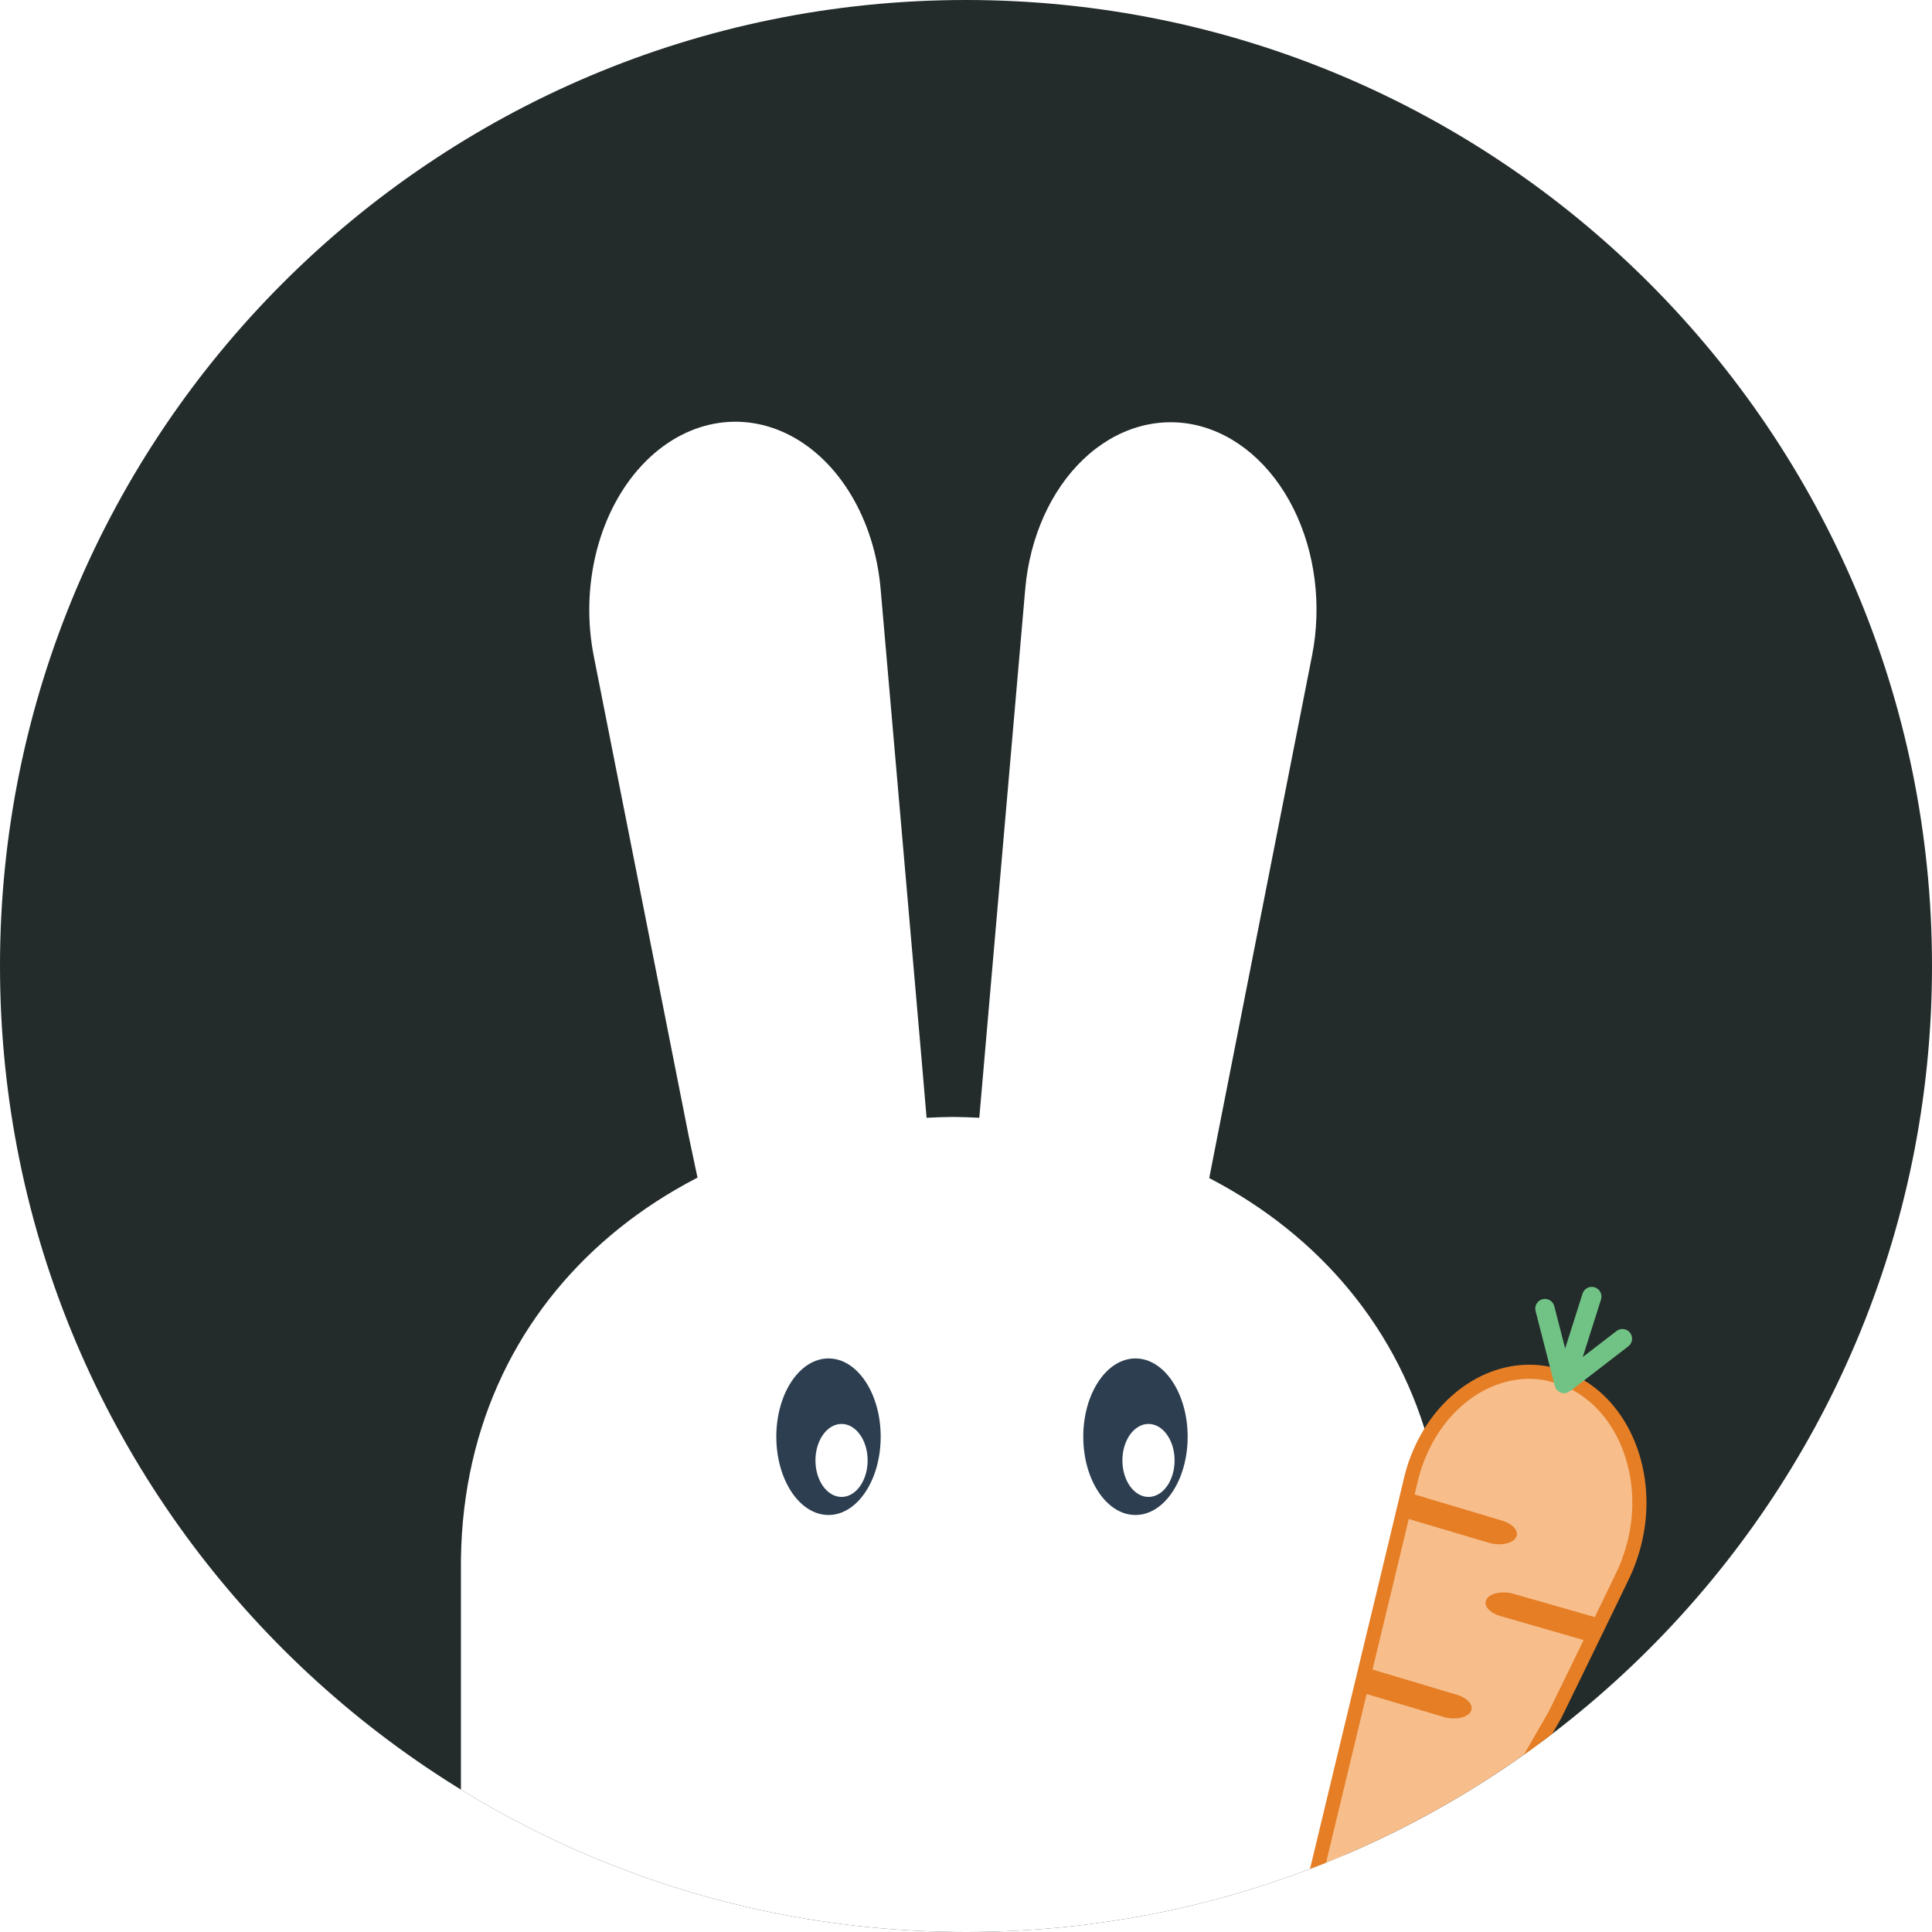
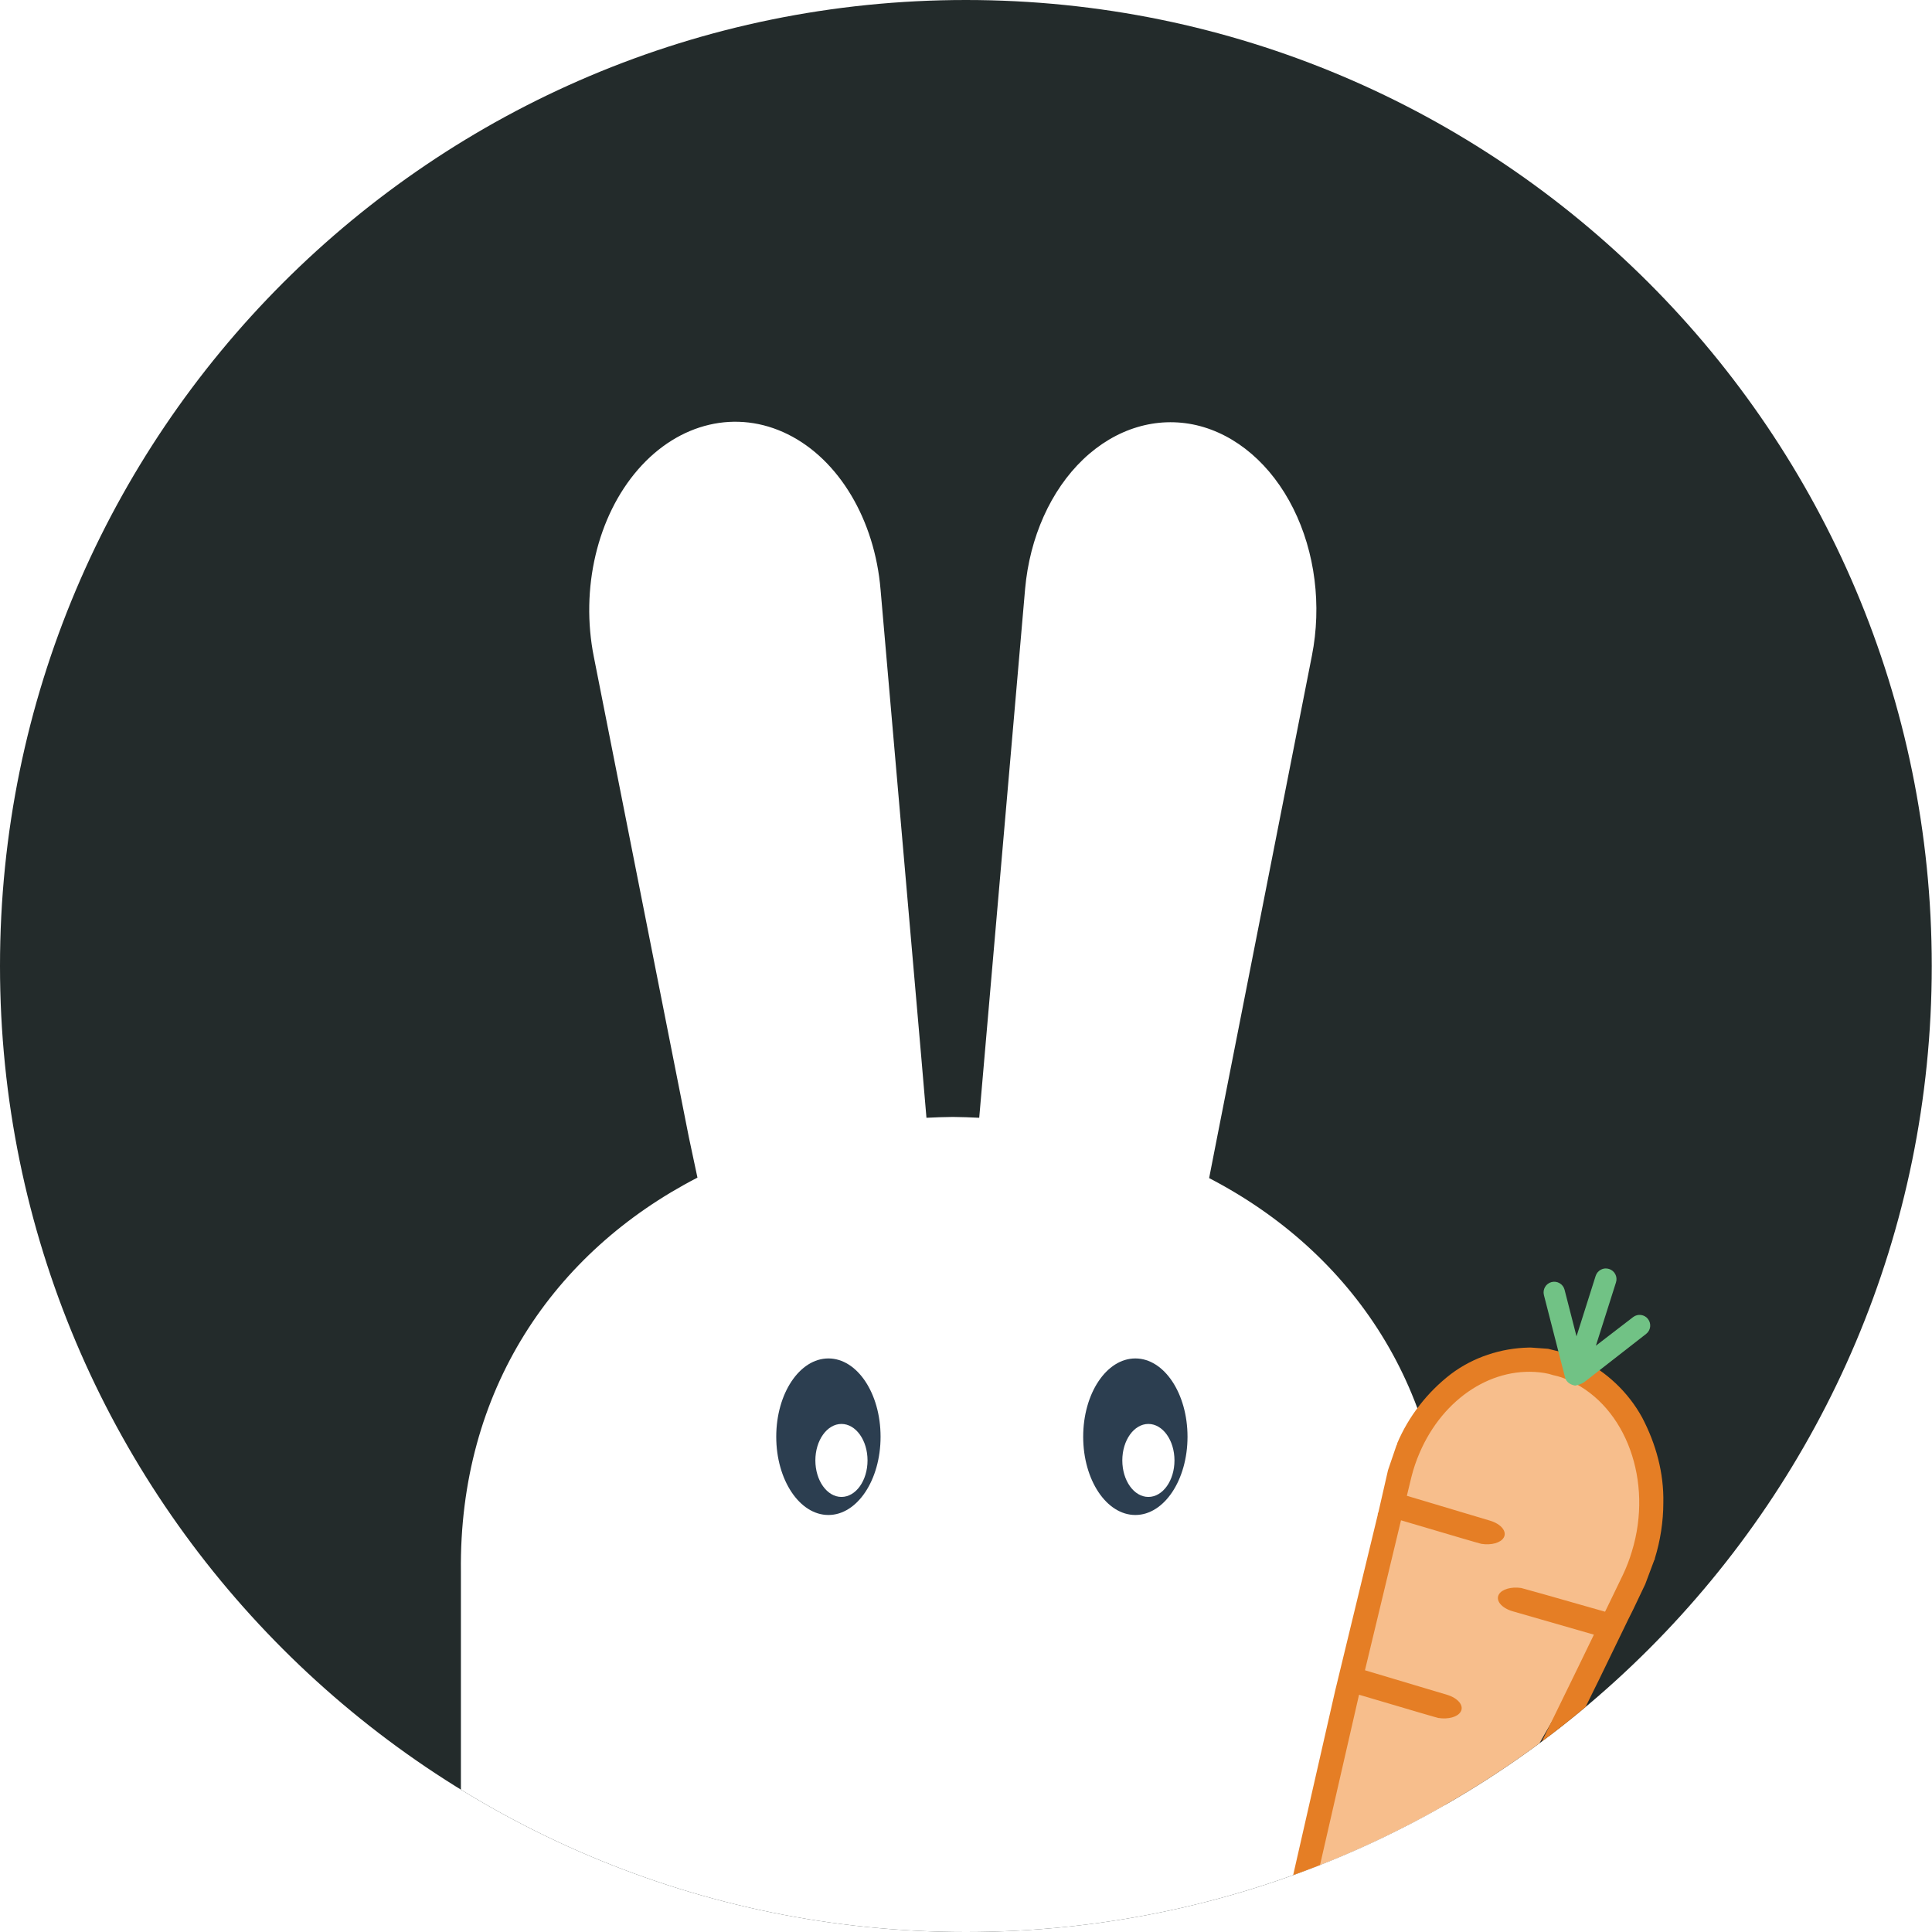
- <svg xmlns="http://www.w3.org/2000/svg" style="isolation:isolate" viewBox="0 0 512 512" width="512pt" height="512pt">
+ <svg xmlns="http://www.w3.org/2000/svg" style="isolation:isolate" viewBox="0 0 32 32" width="32pt" height="32pt">
  <defs>
-     <clipPath id="_clipPath_VvBRB9tguSipnVBvznUXs68oOy4QWfMG">
-       <rect width="512" height="512" />
+     <clipPath id="_clipPath_crbQI6YvxIEZJYD85MfNiJAwfLCx4irN">
+       <rect width="32" height="32" />
    </clipPath>
  </defs>
-   <g clip-path="url(#_clipPath_VvBRB9tguSipnVBvznUXs68oOy4QWfMG)">
-     <circle vector-effect="non-scaling-stroke" cx="256" cy="256" r="256" fill="rgb(35,43,43)" />
-     <clipPath id="_clipPath_smJLvlD3Bj5YBE2gvqennhIjPVRdvnd0">
-       <circle vector-effect="non-scaling-stroke" cx="256" cy="256" r="256" fill="rgb(35,43,43)" />
+   <g clip-path="url(#_clipPath_crbQI6YvxIEZJYD85MfNiJAwfLCx4irN)">
+     <ellipse vector-effect="non-scaling-stroke" cx="15.998" cy="16" rx="15.998" ry="16" fill="rgb(35,43,43)" />
+     <clipPath id="_clipPath_ogMeg46LrKH9j0ZauJmbvcHs4xa8dKK3">
+       <ellipse vector-effect="non-scaling-stroke" cx="15.998" cy="16" rx="15.998" ry="16" fill="rgb(35,43,43)" />
    </clipPath>
-     <g clip-path="url(#_clipPath_smJLvlD3Bj5YBE2gvqennhIjPVRdvnd0)">
+     <g clip-path="url(#_clipPath_ogMeg46LrKH9j0ZauJmbvcHs4xa8dKK3)">
      <g>
-         <g>
-           <path d=" M 317.132 112.693 C 306.571 110.246 295.689 113.519 287.079 121.734 C 278.47 129.953 272.901 142.379 271.699 156.058 L 260.982 279.408 L 259.46 296.964 L 268.587 304.236 L 301.986 331.016 L 314.779 341.215 L 322.732 300.6 L 347.696 173.793 C 350.341 160.457 348.555 146.311 342.762 134.731 C 336.966 123.147 327.687 115.168 317.132 112.693 L 317.132 112.693 Z " fill="rgb(255,255,255)" />
-           <path d=" M 233.392 156.279 C 231.835 137.706 222.348 121.814 208.814 115.097 C 195.277 108.38 179.959 111.971 169.127 124.395 C 158.298 136.82 153.769 155.998 157.396 174.086 L 182.565 301.323 L 195 360 L 245.699 297.941 L 244.177 280.133 L 233.392 156.279 Z " fill="rgb(255,255,255)" />
-           <path d=" M 382.918 475.667 L 382.918 416.552 C 383.767 343.528 325.396 296.868 252.534 296 C 179.673 296.868 121.304 343.528 122.151 416.552 L 122.151 475.207 C 119.039 473.196 143.728 500.701 221 514 C 236.131 516.604 310.127 508.609 327 509 C 327 509 382.918 475.667 382.918 475.667 L 382.918 475.667 Z " fill="rgb(255,255,255)" />
-           <path d=" M 300.908 401.489 C 293.269 401.489 287.079 392.201 287.079 380.746 C 287.079 369.288 293.269 360 300.908 360 C 308.546 360 314.739 369.288 314.739 380.746 C 314.739 392.201 308.546 401.489 300.908 401.489 L 300.908 401.489 Z " fill="rgb(44,62,80)" />
-           <clipPath id="_clipPath_jLMn3RZd4DG7l2DRcHSM8hxXKRzuI76N">
-             <path d=" M 300.908 401.489 C 293.269 401.489 287.079 392.201 287.079 380.746 C 287.079 369.288 293.269 360 300.908 360 C 308.546 360 314.739 369.288 314.739 380.746 C 314.739 392.201 308.546 401.489 300.908 401.489 L 300.908 401.489 Z " fill="rgb(44,62,80)" />
-           </clipPath>
-           <g clip-path="url(#_clipPath_jLMn3RZd4DG7l2DRcHSM8hxXKRzuI76N)">
-             <path d=" M 311.278 387.031 C 311.278 392.373 308.184 396.705 304.365 396.705 C 300.546 396.705 297.448 392.373 297.448 387.031 C 297.448 381.689 300.546 377.357 304.365 377.357 C 308.184 377.357 311.278 381.689 311.278 387.031 Z " fill="rgb(255,255,255)" />
-           </g>
-           <path d=" M 219.561 401.489 C 211.922 401.489 205.732 392.201 205.732 380.746 C 205.732 369.288 211.922 360 219.561 360 C 227.2 360 233.392 369.288 233.392 380.746 C 233.392 392.201 227.2 401.489 219.561 401.489 L 219.561 401.489 Z " fill="rgb(44,62,80)" />
-           <clipPath id="_clipPath_CTjK8TdezNCxAXQjrRmxpWA8jKsEKefj">
-             <path d=" M 219.561 401.489 C 211.922 401.489 205.732 392.201 205.732 380.746 C 205.732 369.288 211.922 360 219.561 360 C 227.2 360 233.392 369.288 233.392 380.746 C 233.392 392.201 227.2 401.489 219.561 401.489 L 219.561 401.489 Z " fill="rgb(44,62,80)" />
-           </clipPath>
-           <g clip-path="url(#_clipPath_CTjK8TdezNCxAXQjrRmxpWA8jKsEKefj)">
-             <path d=" M 229.931 387.031 C 229.931 392.373 226.837 396.705 223.018 396.705 C 219.199 396.705 216.102 392.373 216.102 387.031 C 216.102 381.689 219.199 377.357 223.018 377.357 C 226.837 377.357 229.931 381.689 229.931 387.031 Z " fill="rgb(255,255,255)" />
-           </g>
-         </g>
-         <g>
-           <path d=" M 432.513 411.151 C 431.88 413.27 431.092 415.323 430.154 417.291 L 427.046 423.736 L 418.104 442.145 L 412.101 454.432 L 403.143 470 C 401.402 470.859 347 504 347 504 L 364.24 432.321 L 367.536 418.7 L 372.401 398.393 L 374.084 391.375 C 374.631 389.205 375.353 387.09 376.236 385.064 C 382.524 370.383 395.912 361.771 409.238 363.839 C 410.056 363.967 410.862 364.165 411.653 364.425 C 413.2 364.742 414.702 365.257 416.135 365.966 C 431.03 372.839 438.205 392.63 432.513 411.151 L 432.513 411.151 Z " fill="rgb(247,190,140)" vector-effect="non-scaling-stroke" stroke-width="5" stroke="rgb(229,126,37)" stroke-linejoin="miter" stroke-linecap="square" stroke-miterlimit="3" />
-           <path d=" M 415.16 369.133 L 415.16 369.133 L 415.16 369.133 L 415.16 369.133 C 414.927 369.193 414.689 369.22 414.449 369.213 C 413.306 369.18 412.323 368.395 412.039 367.289 L 406.938 347.424 C 406.586 346.053 407.413 344.656 408.784 344.304 C 410.154 343.952 411.552 344.778 411.904 346.149 L 414.782 357.357 L 419.392 342.824 C 419.82 341.472 421.263 340.722 422.615 341.149 C 423.967 341.577 424.717 343.02 424.289 344.372 L 419.451 359.619 L 428.425 352.708 C 429.548 351.869 431.137 352.087 431.992 353.197 C 432.847 354.307 432.652 355.898 431.554 356.77 L 416.212 368.584 Q 416.563 368.28 415.16 369.133 Z " fill="rgb(113,194,133)" />
-           <path d=" M 401.712 407.522 C 400.881 408.877 398.437 409.548 395.802 409.14 C 395.361 409.073 394.925 408.972 394.508 408.84 L 371.995 402.149 L 373.091 398.884 C 373.456 397.877 373.998 396.91 374.707 396 L 398.104 402.995 C 401.084 403.884 402.694 405.907 401.712 407.522 L 401.712 407.522 Z " fill="rgb(229,126,37)" />
-           <path d=" M 389.717 453.667 C 388.886 455.022 386.442 455.693 383.807 455.285 C 383.366 455.218 382.93 455.117 382.513 454.985 L 360 448.293 L 361.096 445.029 C 361.461 444.022 362.003 443.055 362.712 442.145 L 386.109 449.139 C 389.089 450.029 390.699 452.051 389.717 453.667 L 389.717 453.667 Z " fill="rgb(229,126,37)" />
-           <path d=" M 393.967 423.781 C 394.785 422.417 397.221 421.722 399.86 422.104 C 400.302 422.167 400.738 422.263 401.157 422.391 L 423.736 428.858 L 422.672 432.133 C 422.317 433.144 421.785 434.116 421.085 435.034 L 397.619 428.272 C 394.631 427.412 393 425.406 393.967 423.781 L 393.967 423.781 Z " fill="rgb(229,126,37)" />
-         </g>
+         <path d=" M 16.219 18.514 L 16.31 17.463 L 16.979 9.754 C 17.055 8.899 17.403 8.122 17.941 7.608 C 18.479 7.095 19.159 6.89 19.819 7.043 L 19.819 7.043 L 19.819 7.043 L 19.819 7.043 C 20.478 7.198 21.058 7.697 21.42 8.421 C 21.782 9.144 21.894 10.029 21.729 10.862 L 20.169 18.788 L 20.027 19.513 C 22.399 20.743 23.965 23.033 23.93 26.035 L 23.93 29.729 L 23.93 29.729 L 23.93 29.729 C 23.93 29.729 23.93 31.813 23.93 31.813 C 22.875 31.788 14.757 32.288 13.811 32.125 Q 8.982 31.294 7.634 29.7 L 7.634 26.035 C 7.599 23.026 9.172 20.734 11.552 19.505 L 11.409 18.833 L 9.836 10.88 C 9.61 9.75 9.893 8.551 10.569 7.775 C 11.246 6.998 12.204 6.774 13.05 7.194 C 13.895 7.613 14.488 8.607 14.585 9.767 L 14.585 9.767 L 14.585 9.767 L 15.259 17.508 L 15.345 18.514 C 15.49 18.506 15.635 18.502 15.782 18.5 C 15.928 18.502 16.074 18.506 16.219 18.514 Z " fill="rgb(255,255,255)" />
+         <path d=" M 18.805 25.093 C 18.327 25.093 17.941 24.513 17.941 23.797 C 17.941 23.08 18.327 22.5 18.805 22.5 C 19.282 22.5 19.669 23.08 19.669 23.797 C 19.669 24.513 19.282 25.093 18.805 25.093 L 18.805 25.093 L 18.805 25.093 Z  M 19.453 24.189 C 19.453 24.523 19.259 24.794 19.021 24.794 C 18.782 24.794 18.589 24.523 18.589 24.189 C 18.589 23.856 18.782 23.585 19.021 23.585 C 19.259 23.585 19.453 23.856 19.453 24.189 Z " fill-rule="evenodd" fill="rgb(44,62,80)" />
+         <path d=" M 13.721 25.093 C 13.244 25.093 12.857 24.513 12.857 23.797 C 12.857 23.08 13.244 22.5 13.721 22.5 C 14.199 22.5 14.585 23.08 14.585 23.797 C 14.585 24.513 14.199 25.093 13.721 25.093 L 13.721 25.093 L 13.721 25.093 Z  M 14.369 24.189 C 14.369 24.523 14.176 24.794 13.937 24.794 C 13.699 24.794 13.505 24.523 13.505 24.189 C 13.505 23.856 13.699 23.585 13.937 23.585 C 14.176 23.585 14.369 23.856 14.369 24.189 Z " fill-rule="evenodd" fill="rgb(44,62,80)" />
+       </g>
+       <g>
+         <path d=" M 27.05 25.68 C 27.01 25.815 26.96 25.945 26.901 26.07 L 26.703 26.479 L 26.135 27.649 L 25.754 28.429 L 25.185 29.418 C 25.074 29.473 21.618 31.578 21.618 31.578 L 22.713 27.025 L 22.923 26.159 L 23.232 24.869 L 23.339 24.424 C 23.373 24.286 23.419 24.151 23.475 24.023 C 23.875 23.09 24.725 22.543 25.572 22.674 C 25.624 22.682 25.675 22.695 25.725 22.712 C 25.824 22.732 25.919 22.764 26.01 22.809 C 26.956 23.246 27.412 24.503 27.05 25.68 L 27.05 25.68 Z " fill="rgb(247,190,140)" />
+         <path d=" M 25.195 26.302 C 25.031 26.278 24.878 26.322 24.827 26.407 L 24.827 26.407 C 24.767 26.509 24.869 26.634 25.055 26.688 L 26.4 27.075 L 26.129 27.634 L 25.754 28.402 L 25.431 29.063 C 25.322 29.116 21.81 31.125 21.81 31.125 L 22.51 28.07 Q 23.795 28.451 23.823 28.455 C 23.988 28.481 24.14 28.439 24.192 28.354 L 24.192 28.354 C 24.254 28.253 24.153 28.127 23.967 28.071 L 22.608 27.665 L 23.205 25.181 Q 24.508 25.567 24.536 25.571 C 24.7 25.597 24.853 25.555 24.905 25.47 L 24.905 25.47 C 24.966 25.369 24.866 25.243 24.68 25.187 L 23.302 24.775 L 23.378 24.461 C 23.412 24.325 23.457 24.193 23.512 24.066 C 23.905 23.149 24.742 22.611 25.575 22.74 C 25.626 22.748 25.676 22.76 25.726 22.777 C 25.822 22.796 25.916 22.829 26.006 22.873 C 26.937 23.302 27.385 24.539 27.029 25.697 L 27.029 25.697 C 26.99 25.829 26.94 25.958 26.882 26.081 L 26.688 26.483 L 26.585 26.695 Q 25.223 26.306 25.195 26.302 Z  M 22.83 25.05 L 22.83 25.05 L 22.99 24.35 L 23.13 23.94 C 23.14 23.93 23.14 23.92 23.14 23.91 C 23.33 23.46 23.64 23.06 24.03 22.76 C 24.4 22.48 24.86 22.33 25.32 22.32 C 25.33 22.32 25.35 22.32 25.36 22.32 L 25.64 22.34 L 25.84 22.39 L 26.14 22.49 C 26.15 22.5 26.16 22.51 26.18 22.51 C 26.61 22.72 26.97 23.06 27.2 23.48 C 27.43 23.92 27.56 24.4 27.55 24.89 C 27.55 25.2 27.5 25.52 27.41 25.81 C 27.41 25.82 27.41 25.83 27.4 25.84 L 27.25 26.24 L 27.05 26.66 L 26.97 26.82 L 26.49 27.81 L 26.11 28.58 L 25.79 29.24 C 25.75 29.31 25.69 29.38 25.62 29.42 C 24.4 30.06 23.2 30.75 22.02 31.47 C 22.02 31.47 22.01 31.47 22.01 31.47 L 21.22 31.93 L 22.12 27.98 C 22.12 27.97 22.13 27.95 22.13 27.94 L 22.13 27.94 L 22.82 25.09 C 22.82 25.08 22.82 25.06 22.83 25.05 Z " fill-rule="evenodd" fill="rgb(229,126,37)" />
+         <path d=" M 26.089 22.95 C 26.01 22.935 25.943 22.893 25.923 22.817 L 25.572 21.45 C 25.548 21.355 25.605 21.259 25.699 21.235 C 25.793 21.211 25.89 21.268 25.914 21.362 L 26.112 22.134 L 26.429 21.133 C 26.459 21.04 26.558 20.988 26.651 21.018 C 26.744 21.047 26.796 21.147 26.766 21.24 L 26.433 22.289 L 27.051 21.814 C 27.128 21.756 27.238 21.771 27.296 21.847 C 27.355 21.924 27.342 22.033 27.266 22.093 L 26.273 22.867 Q 26.199 22.932 26.089 22.95 Z " fill="rgb(113,194,133)" />
      </g>
    </g>
  </g>
</svg>
